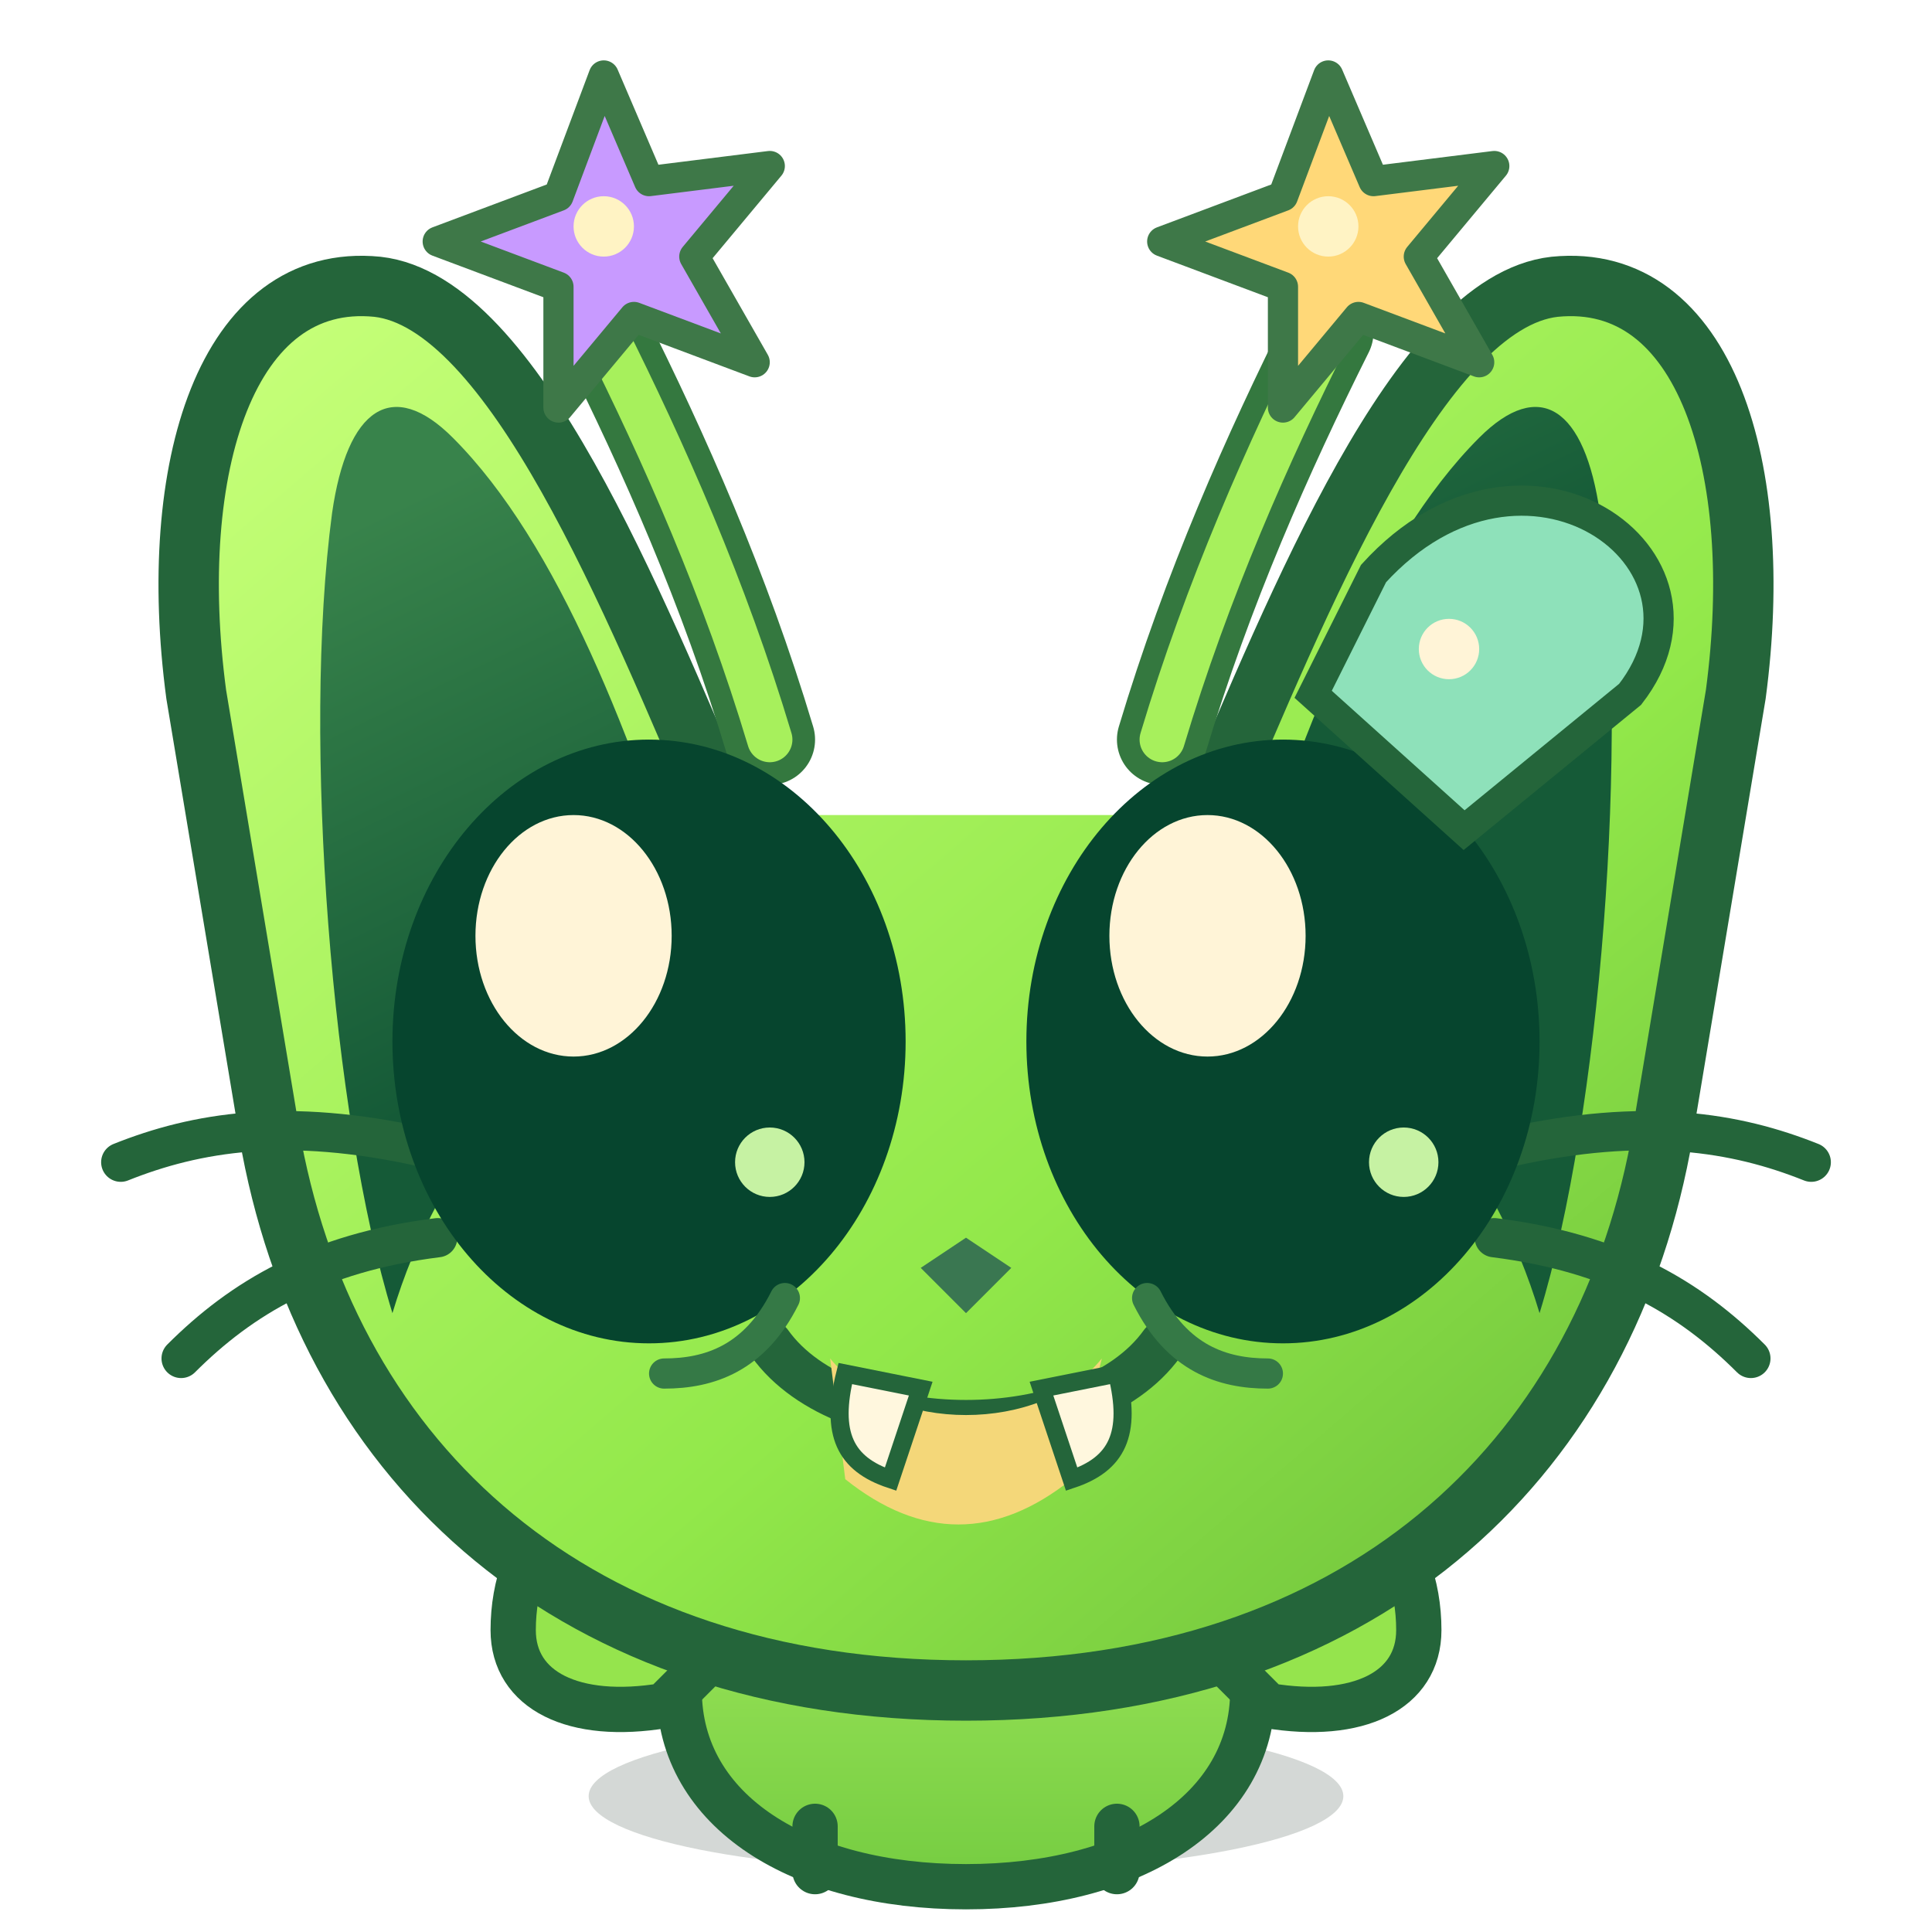
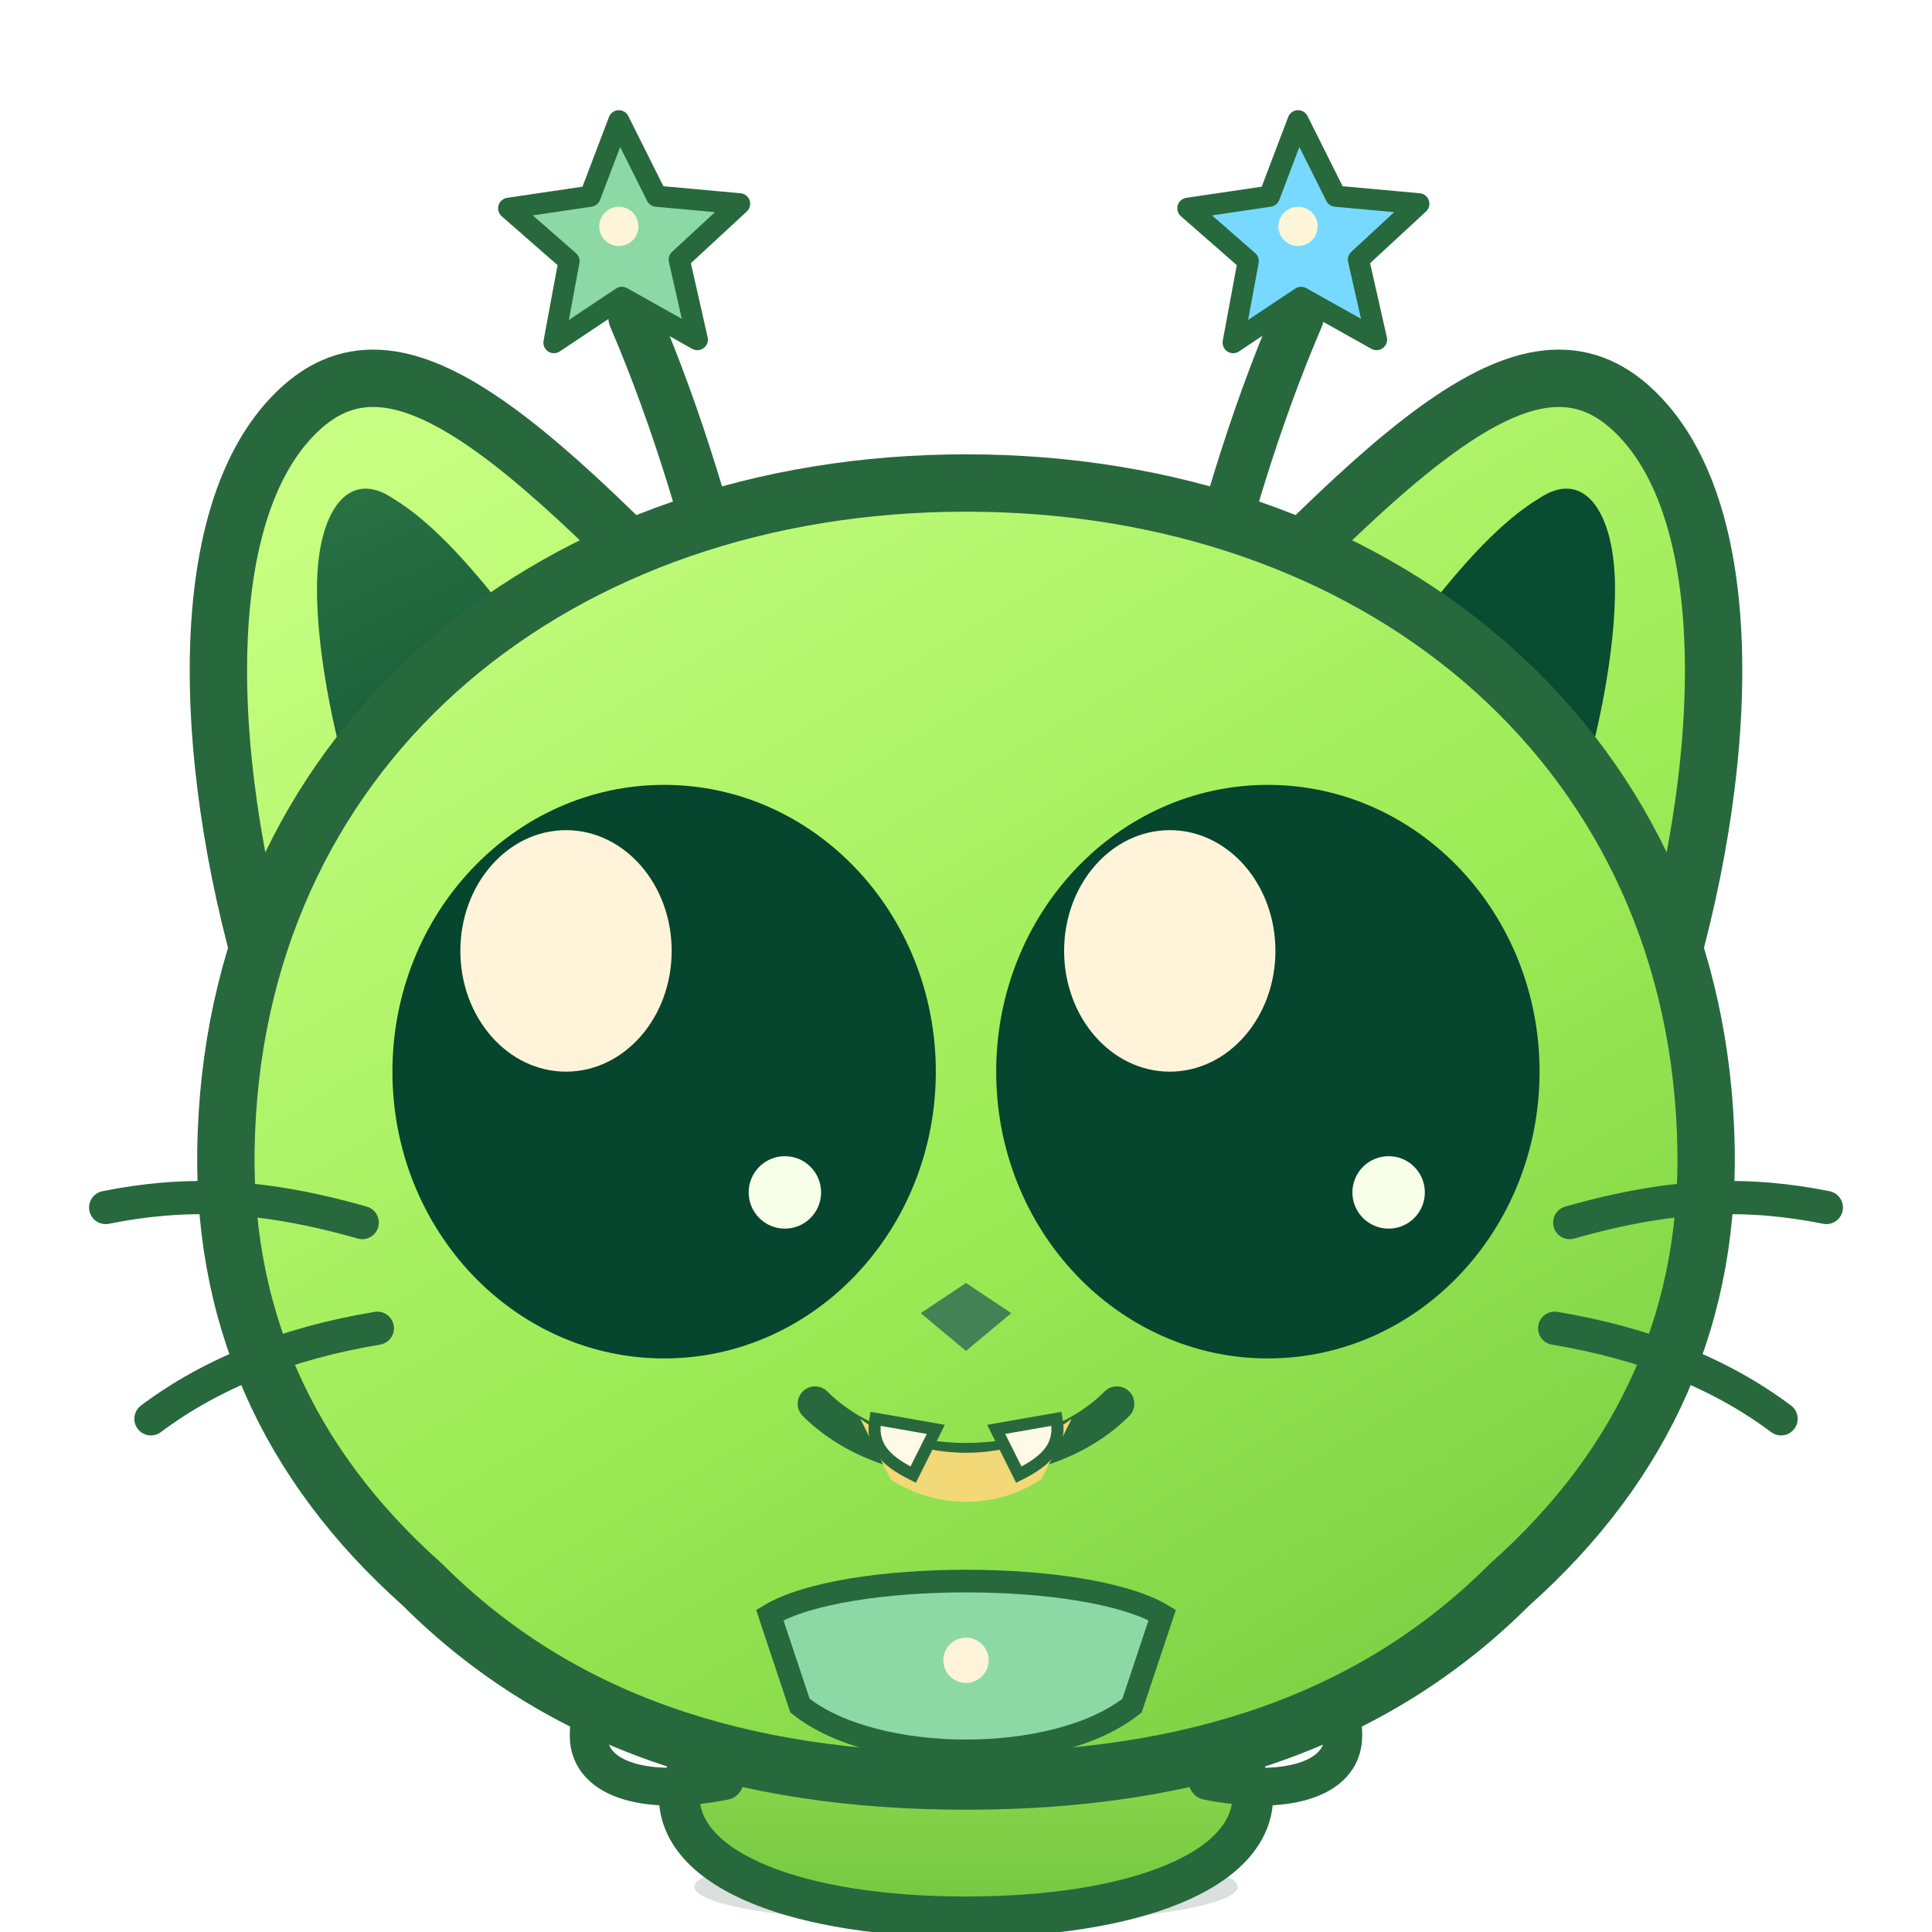
<svg xmlns="http://www.w3.org/2000/svg" viewBox="0 0 128 128" fill="none">
  <defs>
-     <linearGradient id="fur" x1="23" y1="18" x2="104" y2="112" gradientUnits="userSpaceOnUse">
-       <stop stop-color="#C5FF78" />
-       <stop offset=".62" stop-color="#92E84A" />
-       <stop offset="1" stop-color="#6DBF3B" />
+     <linearGradient id="fur" x1="34" y1="24" x2="91" y2="119" gradientUnits="userSpaceOnUse">
+       <stop stop-color="#C8FF82" />
+       <stop offset=".58" stop-color="#9BEA55" />
+       <stop offset="1" stop-color="#7BCD43" />
    </linearGradient>
-     <linearGradient id="ear" x1="23" y1="35" x2="39" y2="68" gradientUnits="userSpaceOnUse">
-       <stop stop-color="#38834B" />
-       <stop offset="1" stop-color="#155A37" />
+     <linearGradient id="ear" x1="24" y1="24" x2="41" y2="61" gradientUnits="userSpaceOnUse">
+       <stop stop-color="#317A47" />
+       <stop offset="1" stop-color="#084D31" />
    </linearGradient>
-     <linearGradient id="body" x1="64" y1="88" x2="64" y2="126" gradientUnits="userSpaceOnUse">
-       <stop stop-color="#B9F86B" />
-       <stop offset="1" stop-color="#73CB40" />
+     <linearGradient id="body" x1="64" y1="102" x2="64" y2="128" gradientUnits="userSpaceOnUse">
+       <stop stop-color="#A7EE58" />
+       <stop offset="1" stop-color="#73C441" />
    </linearGradient>
  </defs>
-   <ellipse cx="64" cy="119" rx="25" ry="5" fill="#112719" opacity=".18" />
-   <path d="M49 84h30l4 28c0 8-8 13-19 13s-19-5-19-13z" fill="url(#body)" stroke="#24653A" stroke-width="3" />
-   <path d="M46 97c-8 0-12 5-12 11 0 4 4 6 10 5l8-8M82 97c8 0 12 5 12 11 0 4-4 6-10 5l-8-8" fill="#95E44D" stroke="#24653A" stroke-width="3" stroke-linecap="round" />
-   <path d="M54 121v3m20-3v3" stroke="#24653A" stroke-width="3" stroke-linecap="round" />
-   <path d="M48 54C42 40 34 20 25 19 15 18 11 31 13 46l5 30c4 21 20 36 46 36s42-15 46-36l5-30c2-15-2-28-12-27-9 1-17 21-23 35" fill="url(#fur)" stroke="#24653A" stroke-width="4" stroke-linejoin="round" />
-   <path d="M22 34c1-7 4-9 8-5 7 7 12 20 16 33-10 6-17 15-20 25-4-13-6-38-4-53Zm84 0c-1-7-4-9-8-5-7 7-12 20-16 33 10 6 17 15 20 25 4-13 6-38 4-53Z" fill="url(#ear)" />
-   <path d="M51 49C48 39 44 30 40 22M77 49c3-10 7-19 11-27" stroke="#34783F" stroke-width="6" stroke-linecap="round" />
-   <path d="M51 49C48 39 44 30 40 22M77 49c3-10 7-19 11-27" stroke="#A7F05C" stroke-width="3" stroke-linecap="round" />
-   <path d="M40 5 43 12 51 11 46 17 50 24 42 21 37 27 37 19 29 16 37 13Z" fill="#C89AFF" stroke="#3E7848" stroke-width="2" stroke-linejoin="round" />
-   <path d="m88 5 3 7 8-1-5 6 4 7-8-3-5 6v-8l-8-3 8-3Z" fill="#FFD878" stroke="#3E7848" stroke-width="2" stroke-linejoin="round" />
-   <circle cx="40" cy="15" r="2" fill="#FFF3C4" />
-   <circle cx="88" cy="15" r="2" fill="#FFF3C4" />
-   <path d="M28 76c-9-2-15-1-20 1m21 5c-8 1-13 4-17 8m88-14c9-2 15-1 20 1m-21 5c8 1 13 4 17 8" stroke="#24653A" stroke-width="2.6" stroke-linecap="round" />
-   <ellipse cx="43" cy="69" rx="17" ry="20" fill="#06452E" />
-   <ellipse cx="85" cy="69" rx="17" ry="20" fill="#06452E" />
-   <ellipse cx="38" cy="62" rx="6.5" ry="8" fill="#FFF4D7" />
-   <ellipse cx="80" cy="62" rx="6.5" ry="8" fill="#FFF4D7" />
-   <circle cx="51" cy="77" r="2.3" fill="#C6F2A3" />
-   <circle cx="93" cy="77" r="2.3" fill="#C6F2A3" />
-   <path d="m61 84 3-2 3 2-3 3z" fill="#3A7751" />
-   <path d="M51 89c5 7 21 7 26 0" stroke="#24653A" stroke-width="3" stroke-linecap="round" />
-   <path d="M55 90c4 5 14 5 18 0l-2 8c-5 4-10 4-15 0z" fill="#F4D779" />
-   <path d="m56 91 5 1-2 6c-3-1-4-3-3-7Zm18 0-5 1 2 6c3-1 4-3 3-7Z" fill="#FFF7DE" stroke="#24653A" stroke-width="1.2" />
-   <path d="M52 86c-2 4-5 5-8 5m32-5c2 4 5 5 8 5" stroke="#357946" stroke-width="2" stroke-linecap="round" />
-   <path d="M91 38c10-11 24-1 17 8l-11 9-10-9Z" fill="#8ee1ba" stroke="#24653A" stroke-width="2" />
-   <circle cx="96" cy="43" r="2" fill="#FFF4D7" />
+   <ellipse cx="64" cy="125" rx="18" ry="2.5" fill="#163A24" opacity=".16" />
+   <path d="M49 106c1-9 7-13 15-13s14 4 15 13l4 13c0 5-8 8-19 8s-19-3-19-8z" fill="url(#body)" stroke="#28683D" stroke-width="2.7" />
+   <path d="M48 109c-6-1-9 2-9 6 0 3 4 4 9 3m32-9c6-1 9 2 9 6 0 3-4 4-9 3" stroke="#28683D" stroke-width="2.5" stroke-linecap="round" />
+   <path d="M19 69c-5-14-7-33 0-41 7-8 16 1 33 19l-4 27z" fill="url(#fur)" stroke="#28683D" stroke-width="3.8" stroke-linejoin="round" />
+   <path d="M109 69c5-14 7-33 0-41-7-8-16 1-33 19l4 27z" fill="url(#fur)" stroke="#28683D" stroke-width="3.8" stroke-linejoin="round" />
+   <path d="M21 39c0-5 2-8 5-6 5 3 10 11 16 19-6 2-11 6-14 12-4-7-7-18-7-25Zm86 0c0-5-2-8-5-6-5 3-10 11-16 19 6 2 11 6 14 12 4-7 7-18 7-25Z" fill="url(#ear)" />
+   <path d="M49 43c-2-8-4-15-7-22m37 22c2-8 4-15 7-22" stroke="#28683D" stroke-width="3.4" stroke-linecap="round" />
+   <path d="m41 8 2.5 5 5.5.5-4 3.7 1.2 5.3-5-2.8-4.5 3 1-5.4-4-3.5 5.4-.8Z" fill="#8CD9A6" stroke="#28683D" stroke-width="1.4" stroke-linejoin="round" />
+   <path d="m86 8 2.5 5 5.5.5-4 3.7 1.2 5.3-5-2.8-4.5 3 1-5.4-4-3.5 5.4-.8Z" fill="#77D9FF" stroke="#28683D" stroke-width="1.4" stroke-linejoin="round" />
+   <circle cx="41" cy="15" r="1.3" fill="#FFF5D8" />
+   <circle cx="86" cy="15" r="1.3" fill="#FFF5D8" />
+   <path d="M64 32c-27 0-48 17-49 43-.5 12 4 22 13 30 9 9 21 13 36 13s27-4 36-13c9-8 13.5-18 13-30-1-26-22-43-49-43Z" fill="url(#fur)" stroke="#28683D" stroke-width="3.8" />
+   <path d="M24 81c-7-2-12-2-17-1m18 8c-6 1-11 3-15 6m94-13c7-2 12-2 17-1m-18 8c6 1 11 3 15 6" stroke="#28683D" stroke-width="2.2" stroke-linecap="round" />
+   <ellipse cx="44" cy="71" rx="18" ry="19" fill="#06452E" />
+   <ellipse cx="84" cy="71" rx="18" ry="19" fill="#06452E" />
+   <ellipse cx="37.5" cy="63" rx="7" ry="8" fill="#FFF4D9" />
+   <ellipse cx="77.5" cy="63" rx="7" ry="8" fill="#FFF4D9" />
+   <circle cx="52" cy="79" r="2.4" fill="#F7FFE9" />
+   <circle cx="92" cy="79" r="2.4" fill="#F7FFE9" />
+   <path d="m61 87 3-2 3 2-3 2.5z" fill="#438255" />
+   <path d="M54 93c5 5 15 5 20 0" stroke="#28683D" stroke-width="2.3" stroke-linecap="round" />
+   <path d="M57 94c4 3 10 3 14 0l-2 4c-3 2-7 2-10 0z" fill="#F2D876" />
+   <path d="m58 94 4 .7-1.5 3c-2-1-2.8-2-2.5-3.7Zm12 0-4 .7 1.5 3c2-1 2.8-2 2.5-3.7Z" fill="#FFF9E8" stroke="#28683D" stroke-width=".8" />
+   <path d="M51 107c5-3 21-3 26 0l-2 6c-5 4-17 4-22 0z" fill="#8CD9A6" stroke="#28683D" stroke-width="1.5" />
+   <circle cx="64" cy="110" r="1.5" fill="#FFF4D9" />
</svg>
